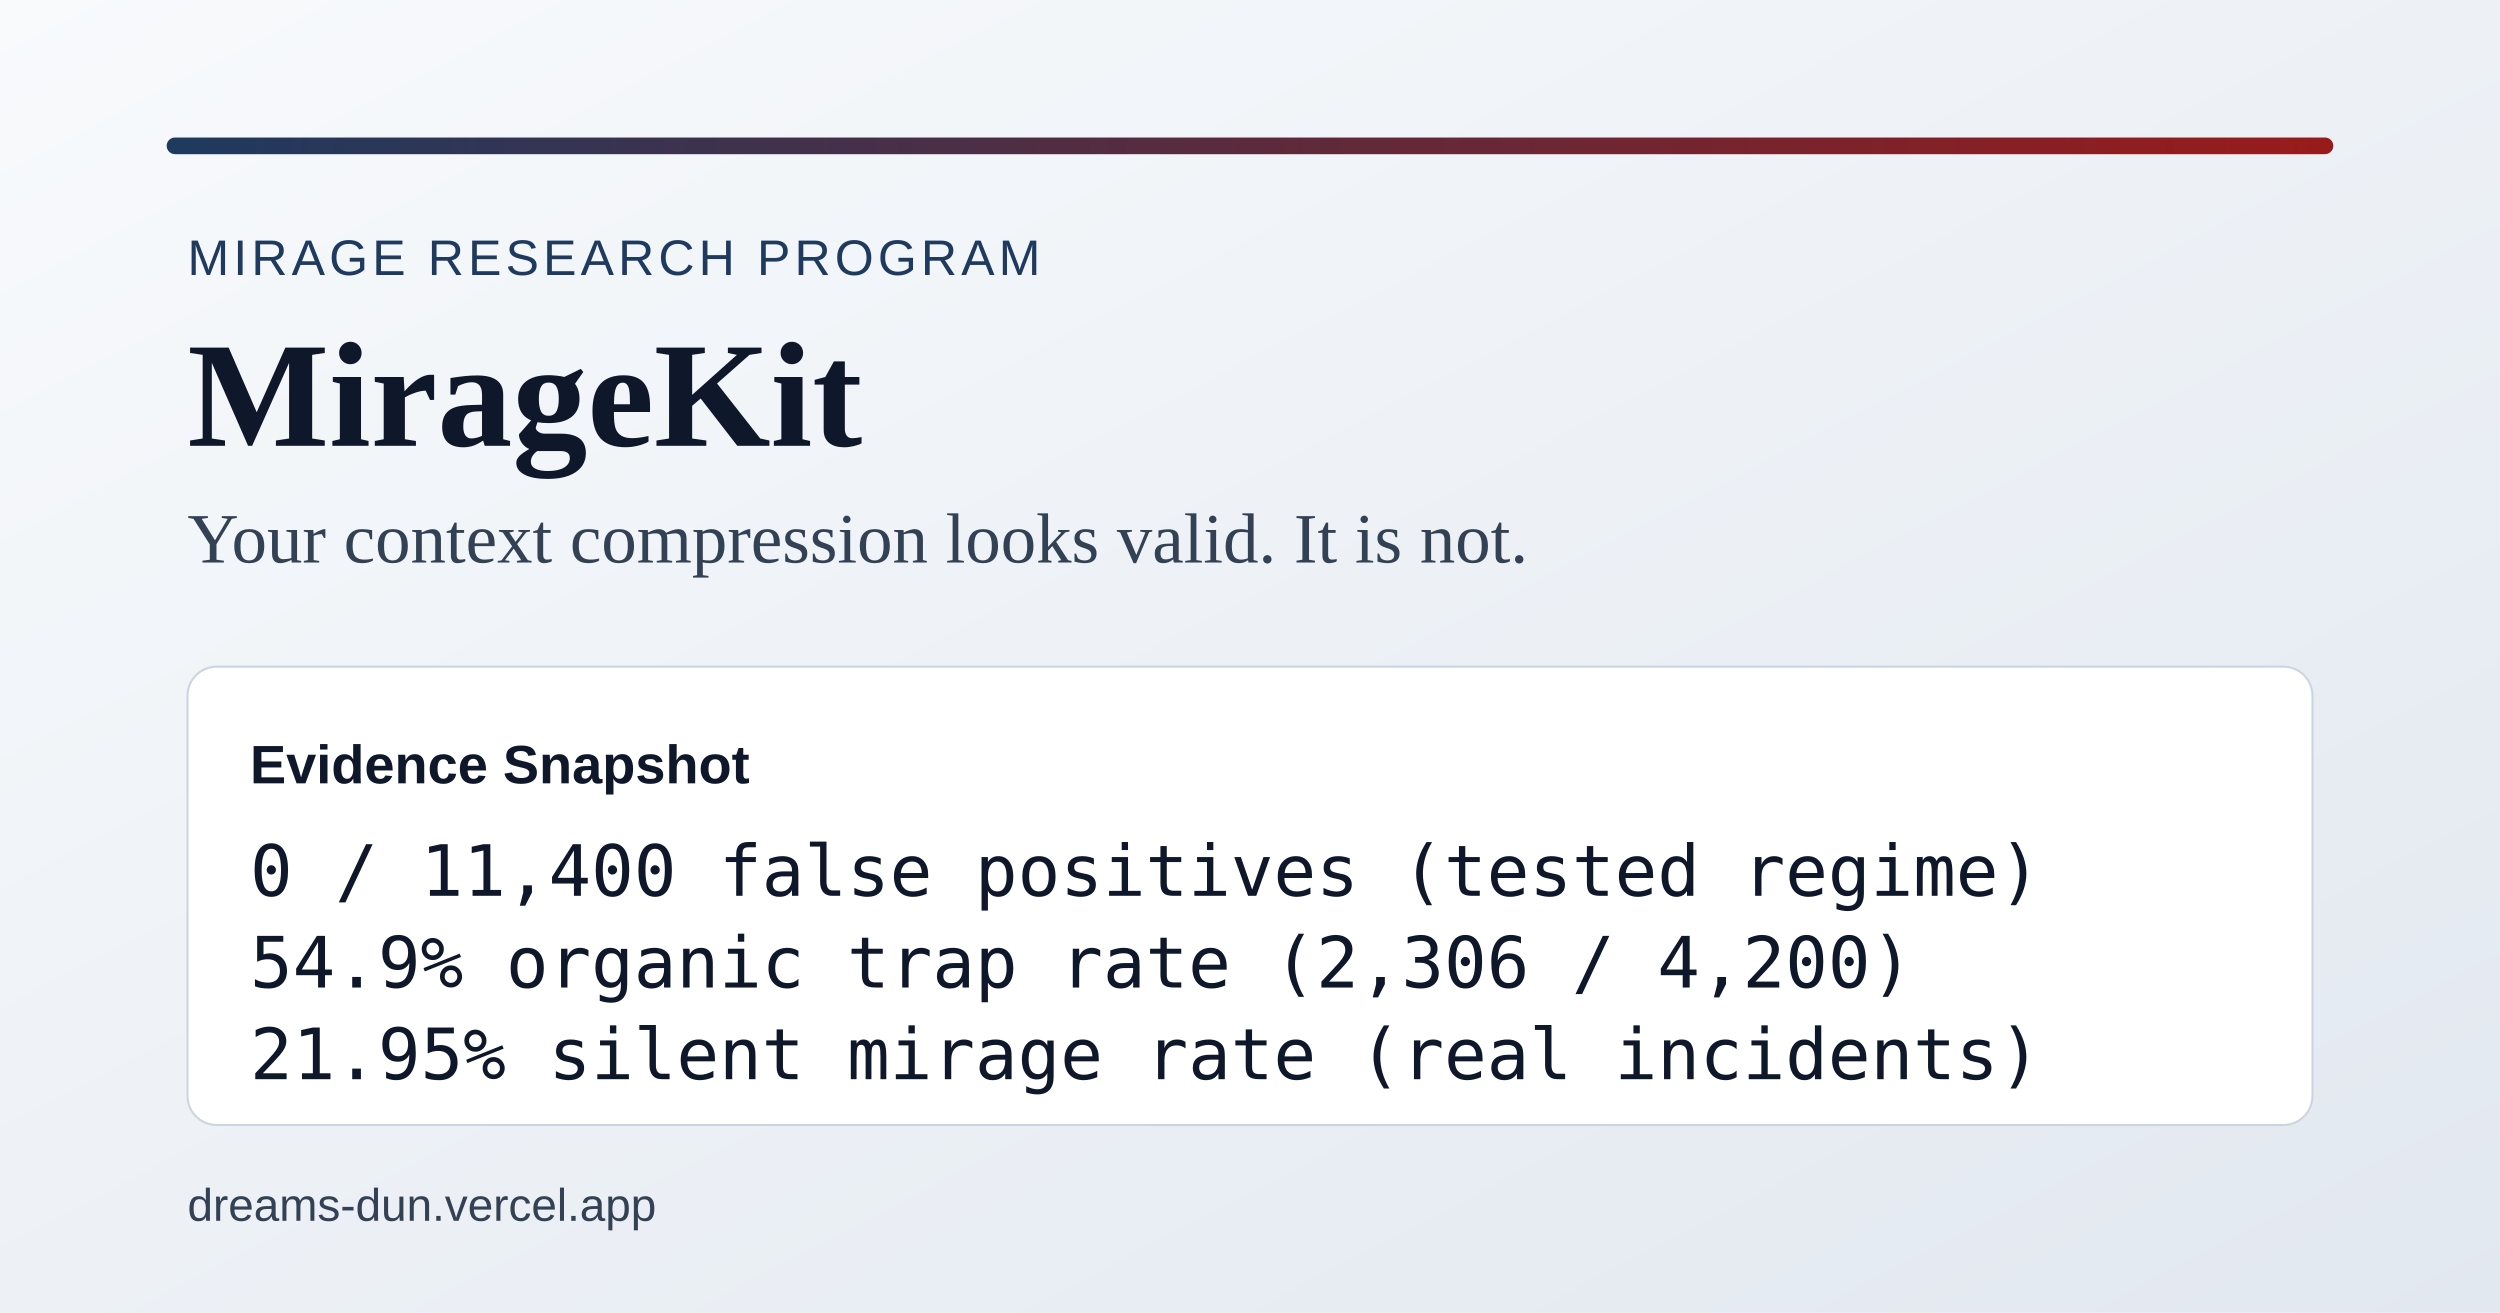
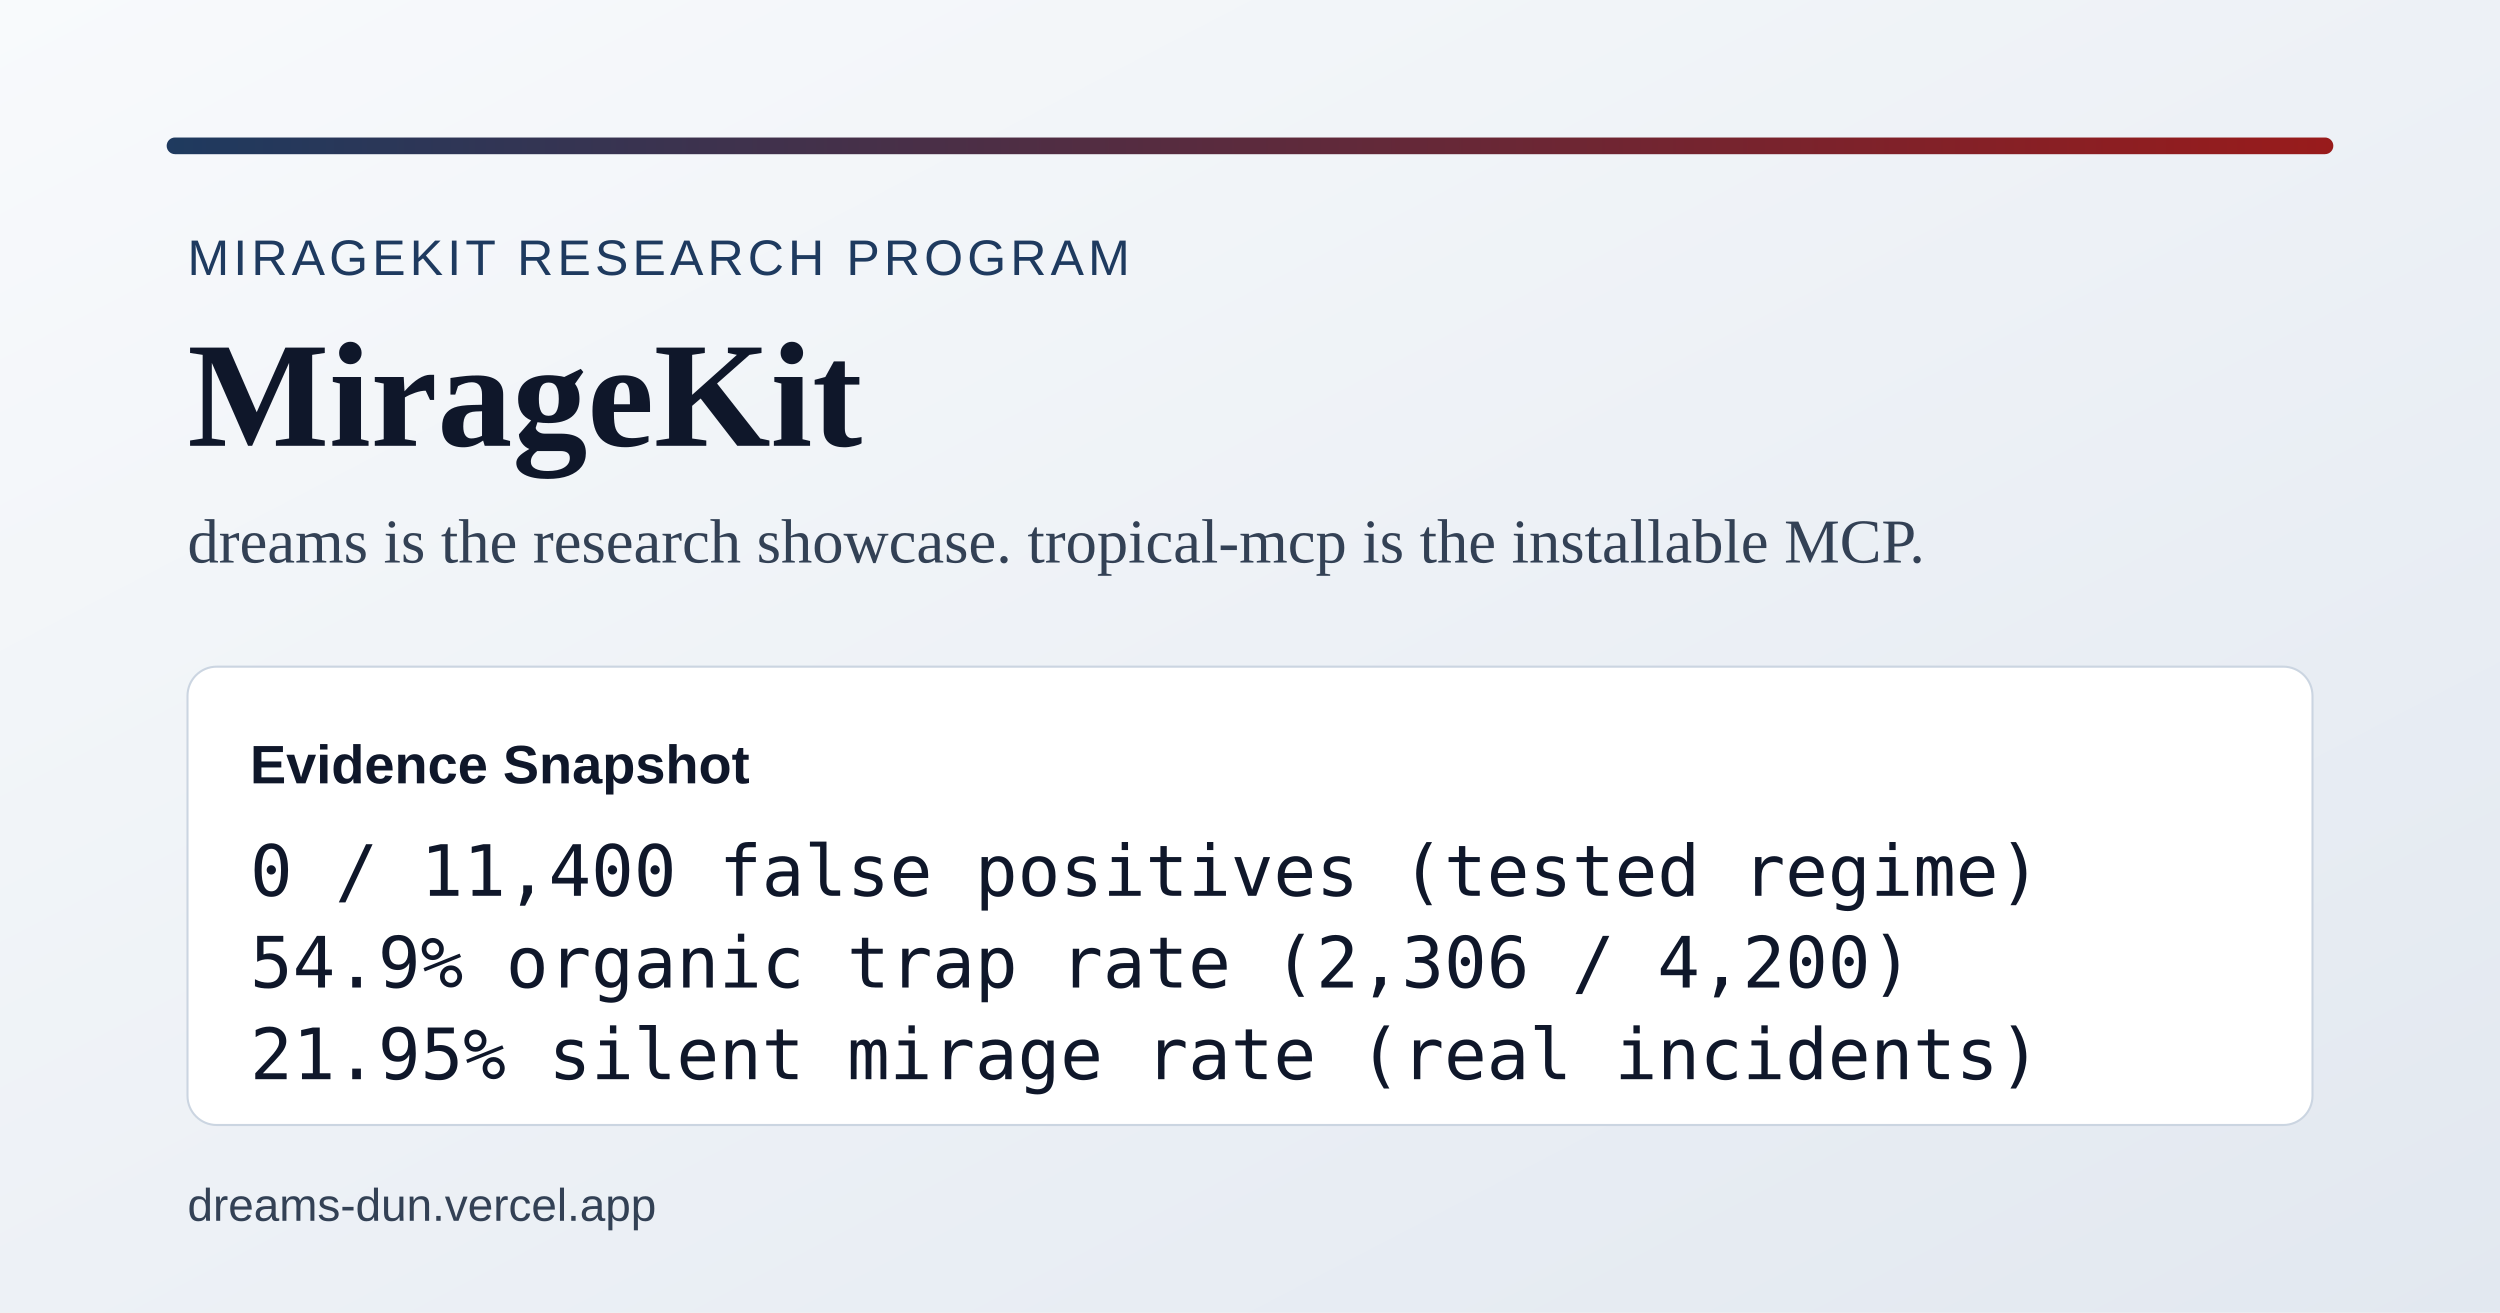
<svg xmlns="http://www.w3.org/2000/svg" width="1200" height="630" viewBox="0 0 1200 630">
  <defs>
    <linearGradient id="bg" x1="0" y1="0" x2="1" y2="1">
      <stop offset="0%" stop-color="#f8fafc" />
      <stop offset="100%" stop-color="#e2e8f0" />
    </linearGradient>
    <linearGradient id="rule" x1="0" y1="0" x2="1" y2="0">
      <stop offset="0%" stop-color="#1e3a5f" />
      <stop offset="100%" stop-color="#991b1b" />
    </linearGradient>
  </defs>
  <rect width="1200" height="630" fill="url(#bg)" />
  <rect x="80" y="66" width="1040" height="8" rx="4" fill="url(#rule)" />
-   <text x="90" y="132" fill="#1e3a5f" font-family="IBM Plex Sans, Arial, sans-serif" font-size="24" letter-spacing="2">MIRAGE RESEARCH PROGRAM</text>
+   <text x="90" y="132" fill="#1e3a5f" font-family="IBM Plex Sans, Arial, sans-serif" font-size="24" letter-spacing="2">MIRAGEKIT RESEARCH PROGRAM</text>
  <text x="90" y="214" fill="#0f172a" font-family="Source Serif 4, Georgia, serif" font-size="72" font-weight="700">MirageKit</text>
-   <text x="90" y="270" fill="#334155" font-family="Source Serif 4, Georgia, serif" font-size="34">Your context compression looks valid. It is not.</text>
+   <text x="90" y="270" fill="#334155" font-family="Source Serif 4, Georgia, serif" font-size="30">dreams is the research showcase. tropical-mcp is the installable MCP.</text>
  <rect x="90" y="320" width="1020" height="220" rx="14" fill="#ffffff" stroke="#cbd5e1" />
  <text x="120" y="376" fill="#0f172a" font-family="IBM Plex Sans, Arial, sans-serif" font-size="26" font-weight="600">Evidence Snapshot</text>
  <text x="120" y="430" fill="#0f172a" font-family="JetBrains Mono, monospace" font-size="34">0 / 11,400 false positives (tested regime)</text>
  <text x="120" y="474" fill="#0f172a" font-family="JetBrains Mono, monospace" font-size="34">54.9% organic trap rate (2,306 / 4,200)</text>
  <text x="120" y="518" fill="#0f172a" font-family="JetBrains Mono, monospace" font-size="34">21.95% silent mirage rate (real incidents)</text>
  <text x="90" y="586" fill="#334155" font-family="IBM Plex Sans, Arial, sans-serif" font-size="22">dreams-dun.vercel.app</text>
</svg>
